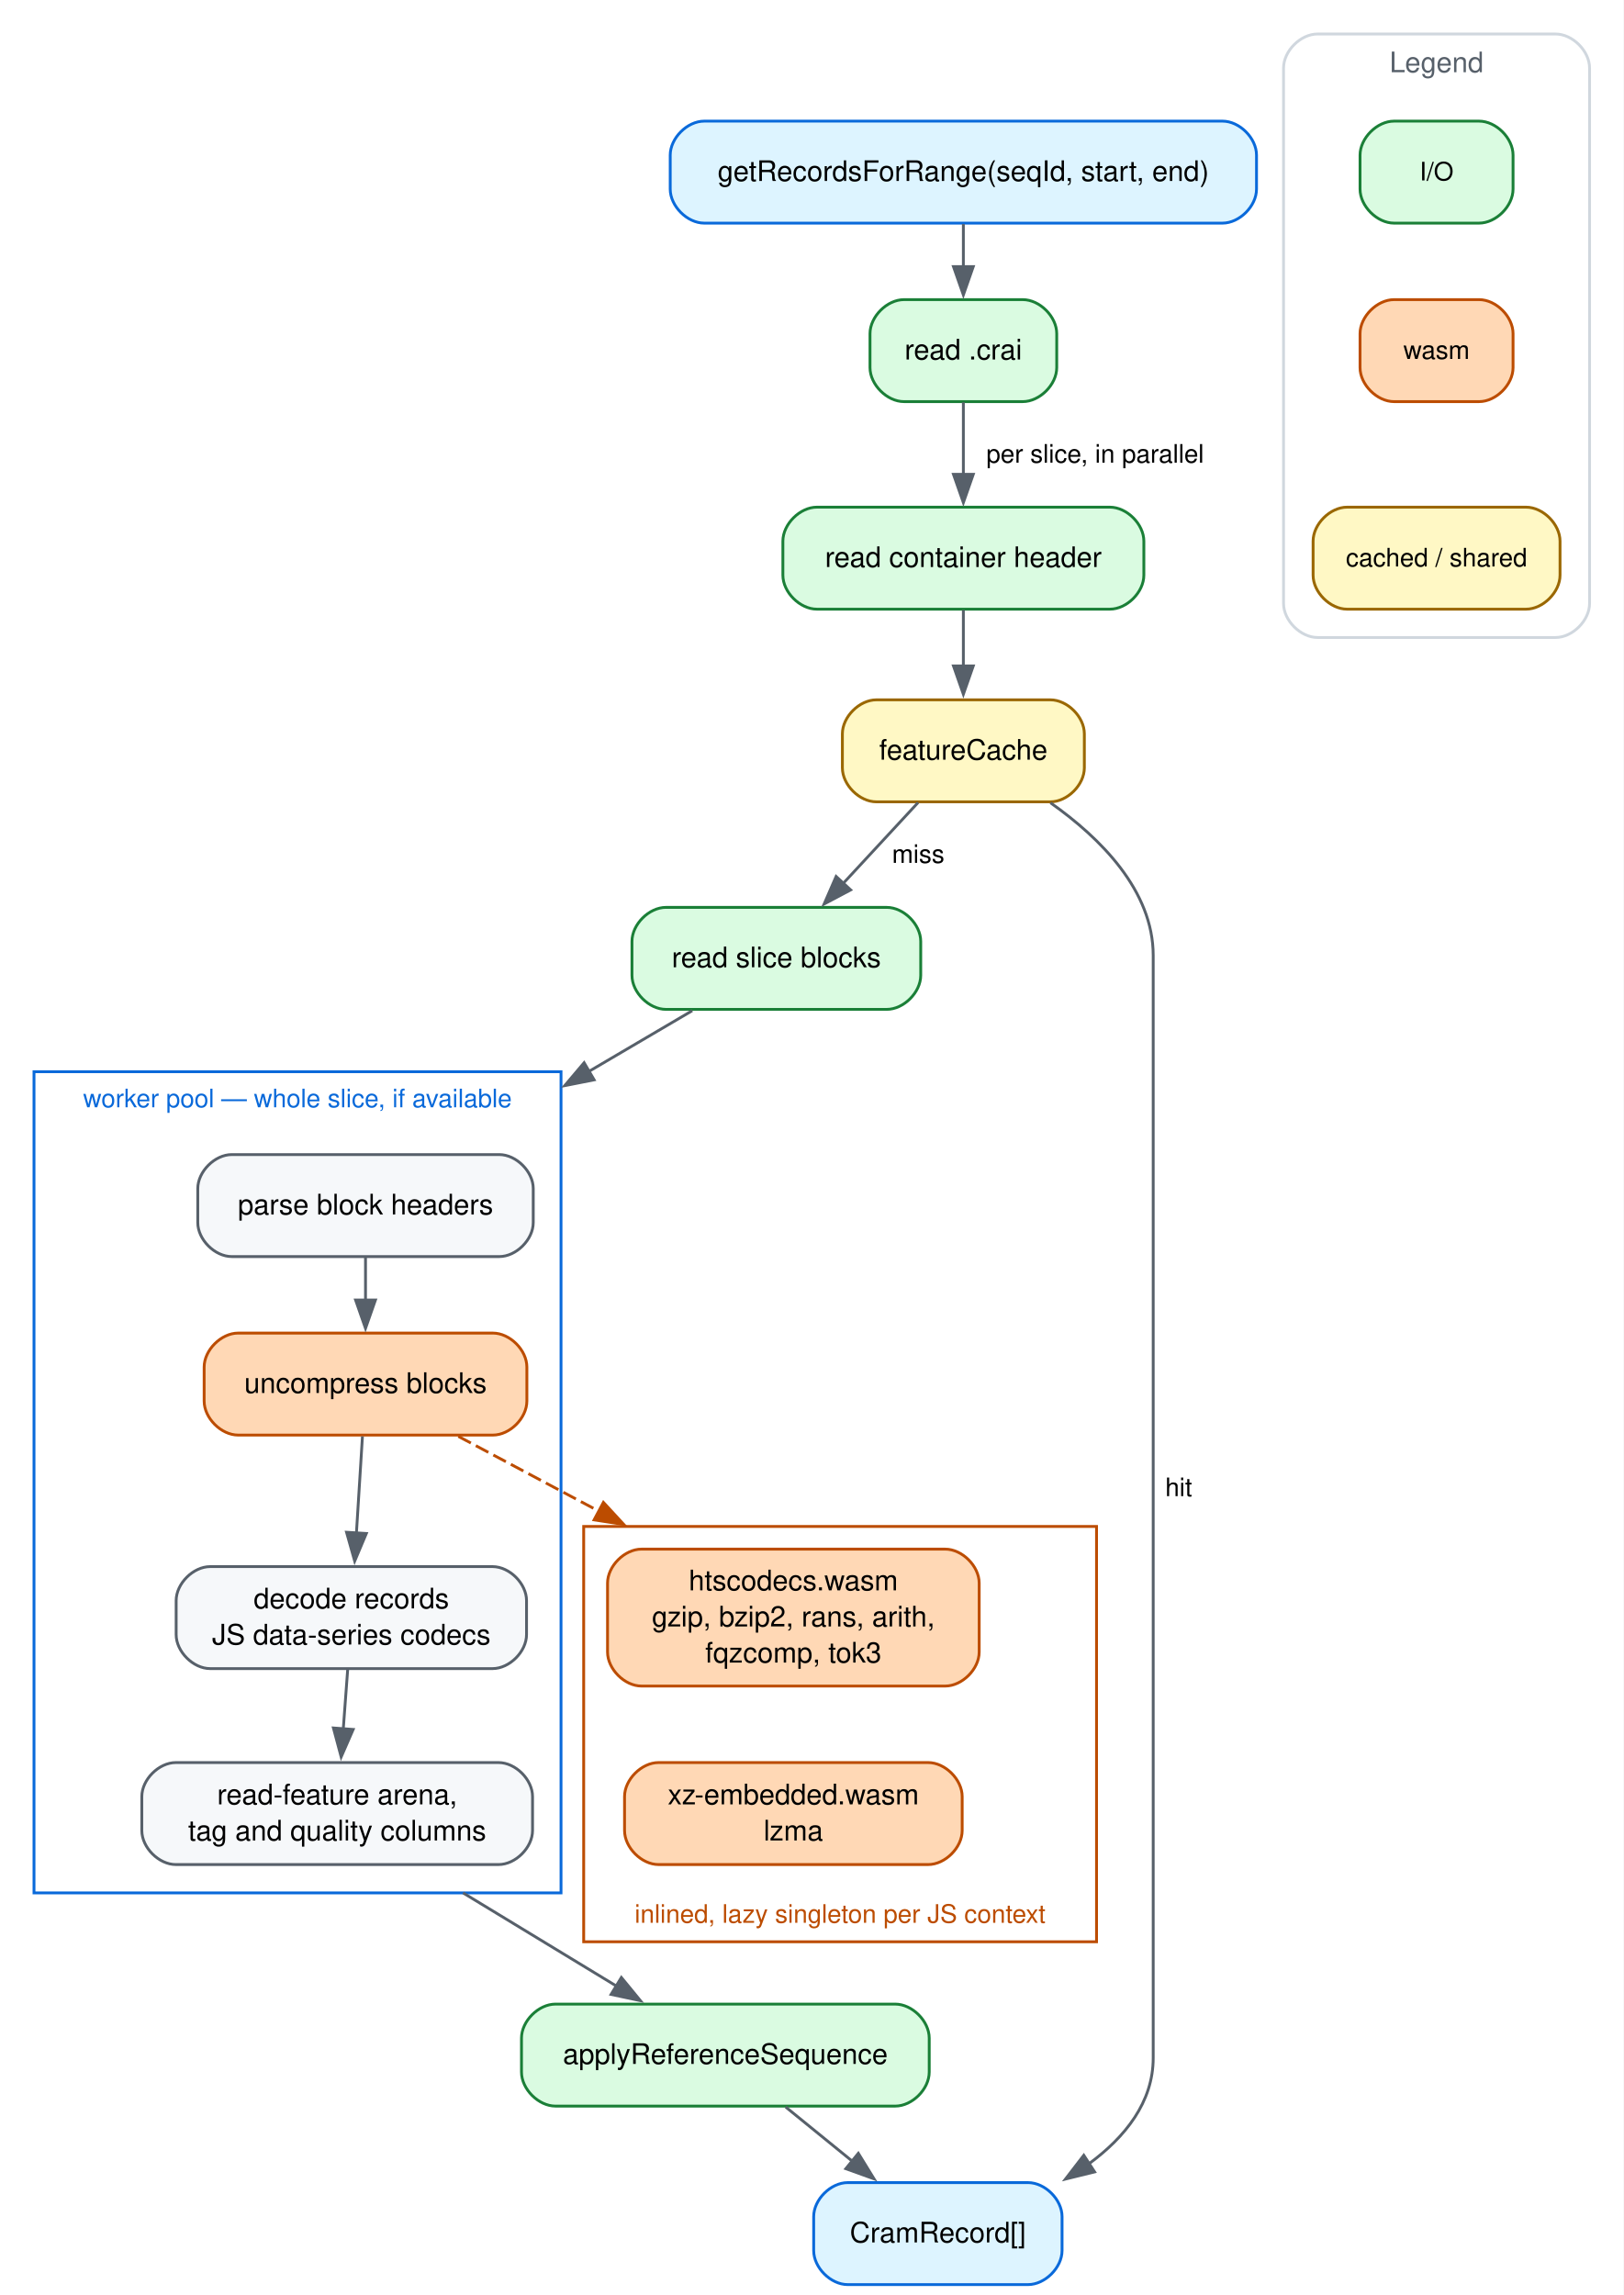
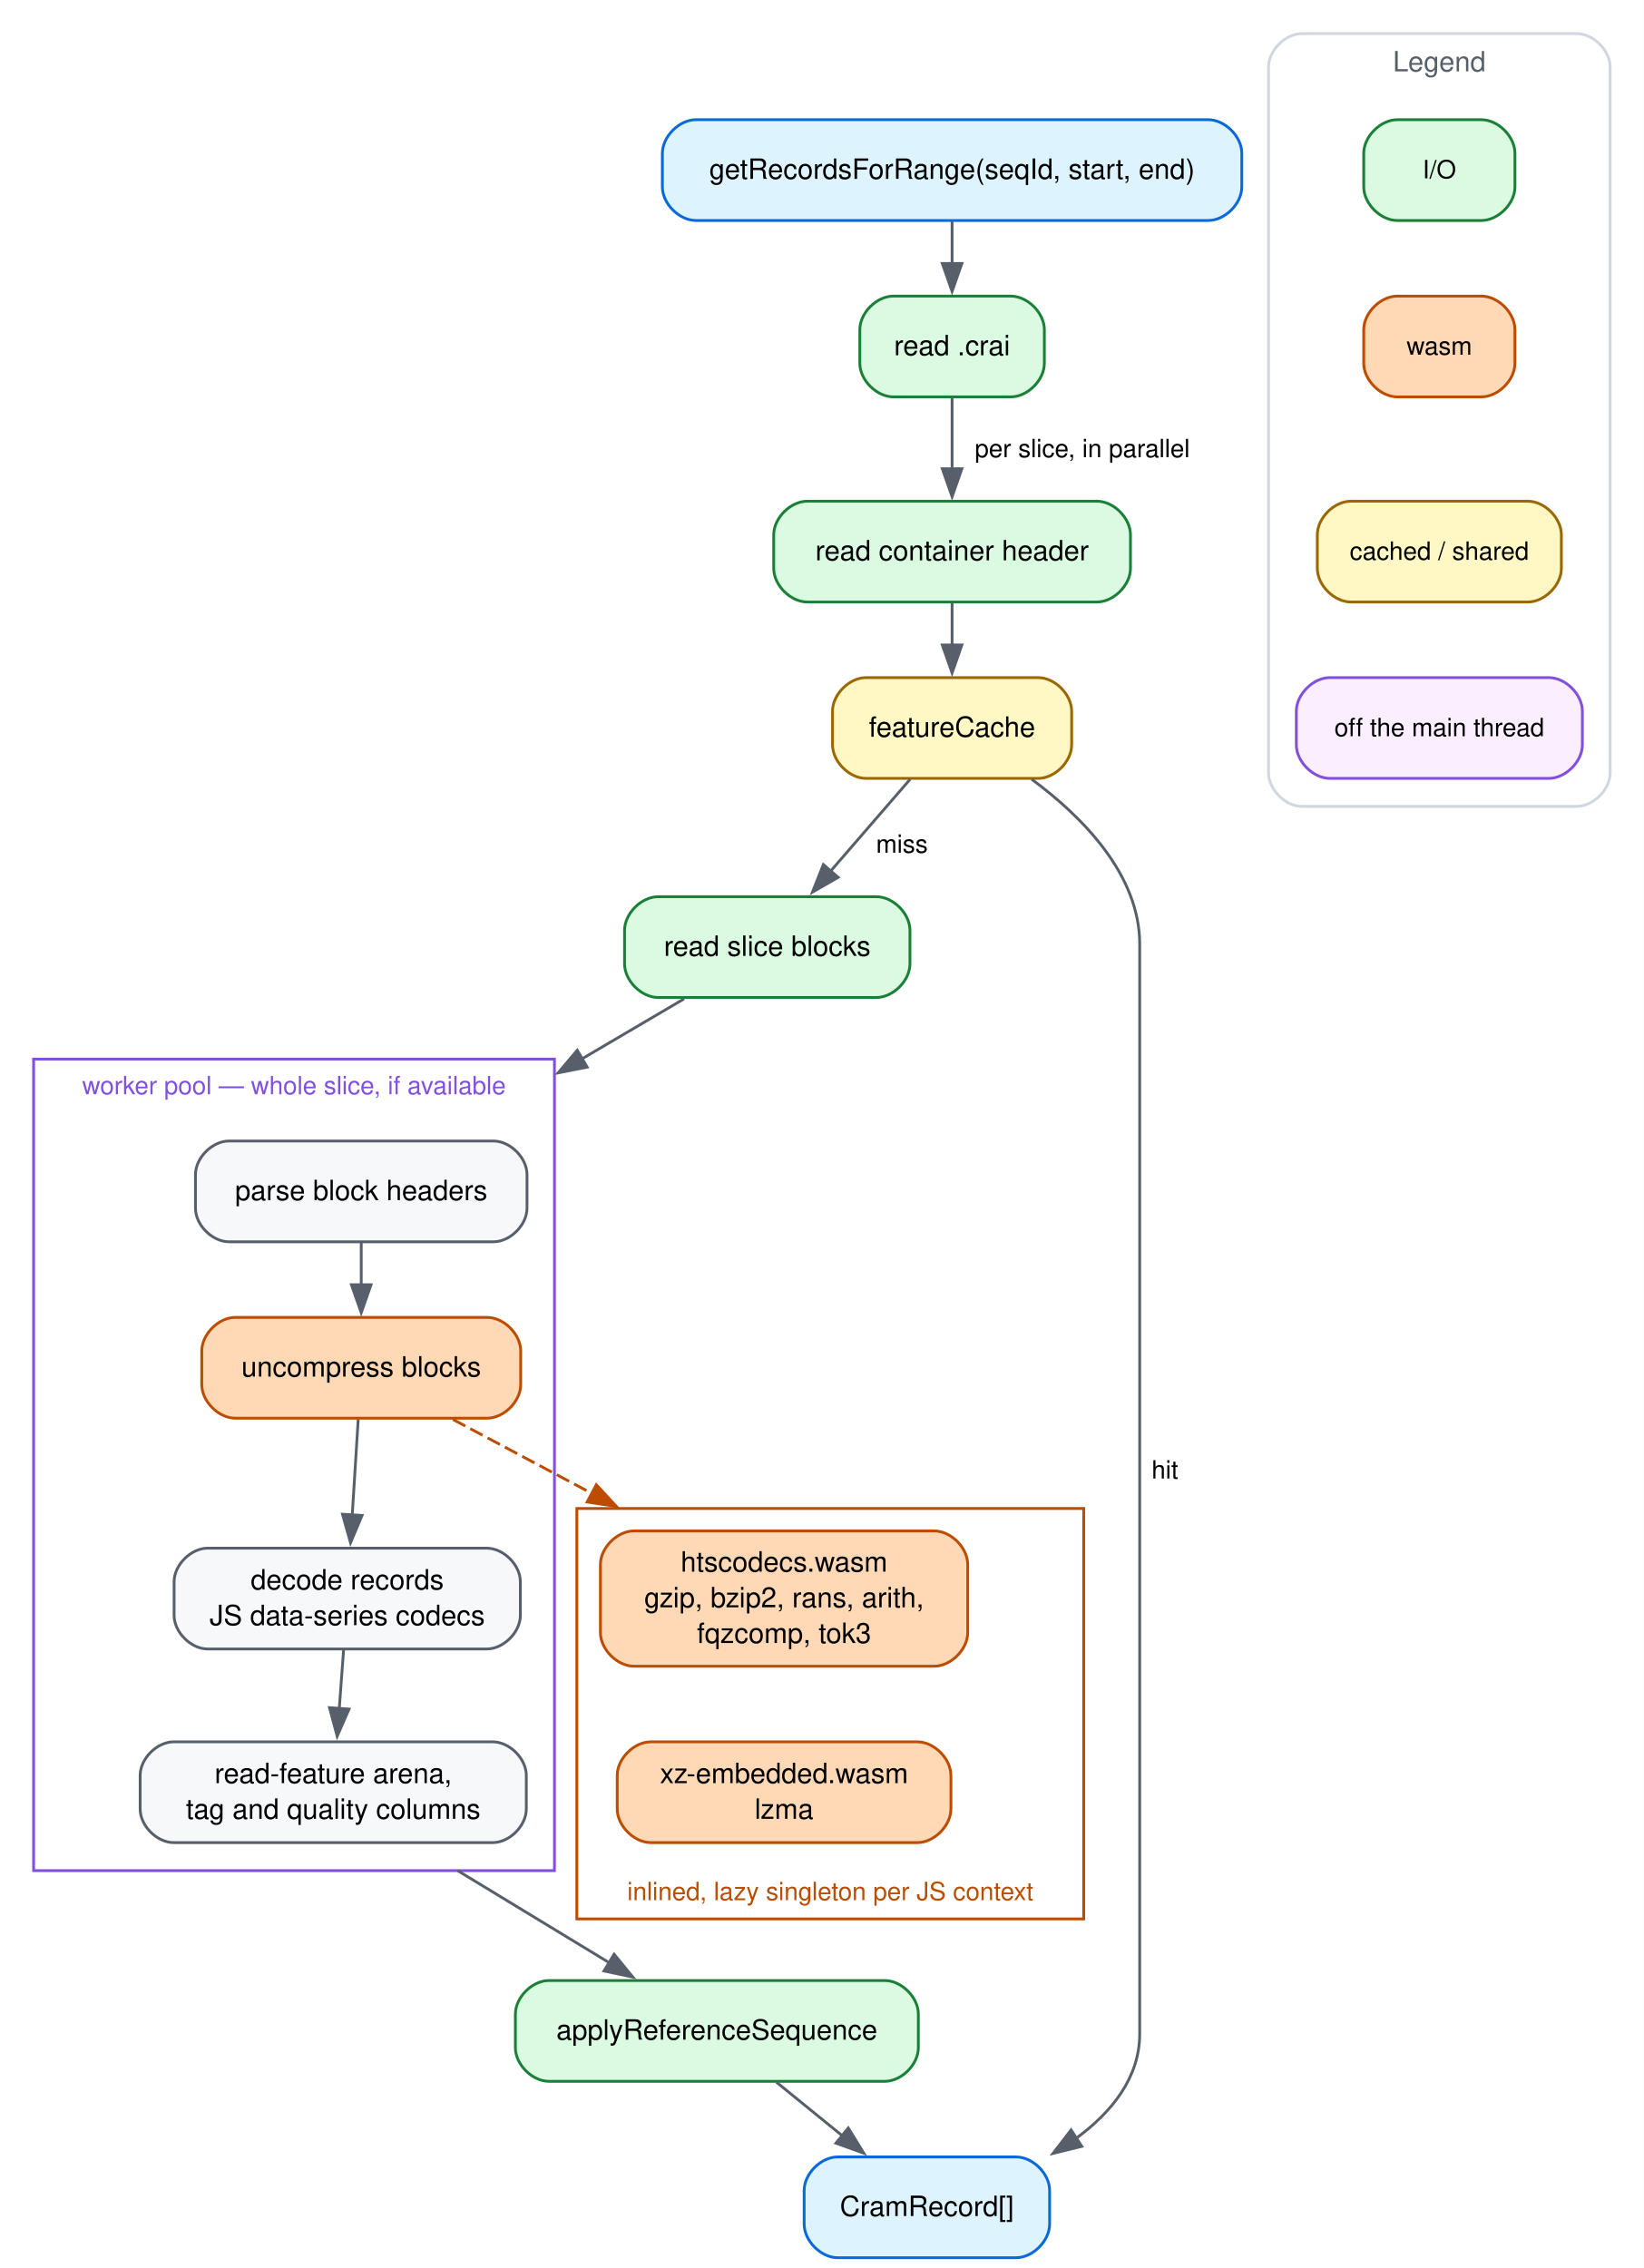
- <svg xmlns="http://www.w3.org/2000/svg" width="573pt" height="810pt" viewBox="0.00 0.00 573.00 810.00">
+ <svg xmlns="http://www.w3.org/2000/svg" width="587pt" height="810pt" viewBox="0.00 0.00 587.00 810.00">
  <g id="graph0" class="graph" transform="scale(1 1) rotate(0) translate(4 806.33)">
-     <polygon fill="white" stroke="none" points="-4,4 -4,-806.33 569,-806.33 569,4 -4,4" />
+     <polygon fill="white" stroke="none" points="-4,4 -4,-806.33 583,-806.33 583,4 -4,4" />
    <g id="clust1" class="cluster">
-       <polygon fill="white" stroke="#0969da" points="8,-138.25 8,-428.08 194,-428.08 194,-138.25 8,-138.25" />
-       <text xml:space="preserve" text-anchor="middle" x="101" y="-415.53" font-family="Helvetica,sans-Serif" font-size="9.00" fill="#0969da">worker pool — whole slice, if available</text>
+       <polygon fill="white" stroke="#8250df" points="8,-138.25 8,-428.08 194,-428.08 194,-138.25 8,-138.25" />
+       <text xml:space="preserve" text-anchor="middle" x="101" y="-415.53" font-family="Helvetica,sans-Serif" font-size="9.00" fill="#8250df">worker pool — whole slice, if available</text>
    </g>
    <g id="clust2" class="cluster">
      <polygon fill="white" stroke="#bc4c00" points="202,-121 202,-267.58 383,-267.58 383,-121 202,-121" />
      <text xml:space="preserve" text-anchor="middle" x="292.5" y="-127.7" font-family="Helvetica,sans-Serif" font-size="9.00" fill="#bc4c00">inlined, lazy singleton per JS context</text>
    </g>
    <g id="clust3" class="cluster">
-       <path fill="white" stroke="#d0d7de" d="M461,-581.33C461,-581.33 545,-581.33 545,-581.33 551,-581.33 557,-587.33 557,-593.33 557,-593.33 557,-782.33 557,-782.33 557,-788.33 551,-794.33 545,-794.33 545,-794.33 461,-794.33 461,-794.33 455,-794.33 449,-788.33 449,-782.33 449,-782.33 449,-593.33 449,-593.33 449,-587.33 455,-581.33 461,-581.33" />
-       <text xml:space="preserve" text-anchor="middle" x="503" y="-780.83" font-family="Helvetica,sans-Serif" font-size="10.00" fill="#57606a">Legend</text>
+       <path fill="white" stroke="#d0d7de" d="M461,-518.33C461,-518.33 559,-518.33 559,-518.33 565,-518.33 571,-524.33 571,-530.33 571,-530.33 571,-782.33 571,-782.33 571,-788.33 565,-794.33 559,-794.33 559,-794.33 461,-794.33 461,-794.33 455,-794.33 449,-788.33 449,-782.33 449,-782.33 449,-530.33 449,-530.33 449,-524.33 455,-518.33 461,-518.33" />
+       <text xml:space="preserve" text-anchor="middle" x="510" y="-780.83" font-family="Helvetica,sans-Serif" font-size="10.00" fill="#57606a">Legend</text>
    </g>
    <g id="node1" class="node">
      <path fill="#ddf4ff" stroke="#0969da" d="M427.46,-763.58C427.46,-763.58 244.54,-763.58 244.54,-763.58 238.54,-763.58 232.54,-757.58 232.54,-751.58 232.54,-751.58 232.54,-739.58 232.54,-739.58 232.54,-733.58 238.54,-727.58 244.54,-727.58 244.54,-727.58 427.46,-727.58 427.46,-727.58 433.46,-727.58 439.46,-733.58 439.46,-739.58 439.46,-739.58 439.46,-751.58 439.46,-751.58 439.46,-757.58 433.46,-763.58 427.46,-763.58" />
      <text xml:space="preserve" text-anchor="middle" x="336" y="-742.45" font-family="Helvetica,sans-Serif" font-size="10.00">getRecordsForRange(seqId, start, end)</text>
    </g>
    <g id="node2" class="node">
      <path fill="#dafbe1" stroke="#1a7f37" d="M356.95,-700.58C356.95,-700.58 315.05,-700.58 315.05,-700.58 309.05,-700.58 303.05,-694.58 303.05,-688.58 303.05,-688.58 303.05,-676.58 303.05,-676.58 303.05,-670.58 309.05,-664.58 315.05,-664.58 315.05,-664.58 356.95,-664.58 356.95,-664.58 362.95,-664.58 368.95,-670.58 368.95,-676.58 368.95,-676.58 368.95,-688.58 368.95,-688.58 368.95,-694.58 362.95,-700.58 356.95,-700.58" />
      <text xml:space="preserve" text-anchor="middle" x="336" y="-679.45" font-family="Helvetica,sans-Serif" font-size="10.00">read .crai</text>
    </g>
    <g id="edge2" class="edge">
      <path fill="none" stroke="#57606a" d="M336,-727.26C336,-722.46 336,-717.11 336,-711.85" />
      <polygon fill="#57606a" stroke="#57606a" points="339.5,-712.24 336,-702.24 332.5,-712.24 339.5,-712.24" />
    </g>
    <g id="node3" class="node">
      <path fill="#dafbe1" stroke="#1a7f37" d="M387.7,-627.33C387.7,-627.33 284.3,-627.33 284.3,-627.33 278.3,-627.33 272.3,-621.33 272.3,-615.33 272.3,-615.33 272.3,-603.33 272.3,-603.33 272.3,-597.33 278.3,-591.33 284.3,-591.33 284.3,-591.33 387.7,-591.33 387.7,-591.33 393.7,-591.33 399.7,-597.33 399.7,-603.33 399.7,-603.33 399.7,-615.33 399.7,-615.33 399.7,-621.33 393.7,-627.33 387.7,-627.33" />
      <text xml:space="preserve" text-anchor="middle" x="336" y="-606.2" font-family="Helvetica,sans-Serif" font-size="10.00">read container header</text>
    </g>
    <g id="edge3" class="edge">
      <path fill="none" stroke="#57606a" d="M336,-664.33C336,-656.63 336,-647.35 336,-638.67" />
      <polygon fill="#57606a" stroke="#57606a" points="339.5,-638.93 336,-628.93 332.5,-638.93 339.5,-638.93" />
      <text xml:space="preserve" text-anchor="middle" x="382.5" y="-643.03" font-family="Helvetica,sans-Serif" font-size="9.00"> per slice, in parallel </text>
    </g>
    <g id="node4" class="node">
-       <path fill="#fff8c5" stroke="#9a6700" d="M366.7,-559.33C366.7,-559.33 305.3,-559.33 305.3,-559.33 299.3,-559.33 293.3,-553.33 293.3,-547.33 293.3,-547.33 293.3,-535.33 293.3,-535.33 293.3,-529.33 299.3,-523.33 305.3,-523.33 305.3,-523.33 366.7,-523.33 366.7,-523.33 372.7,-523.33 378.7,-529.33 378.7,-535.33 378.7,-535.33 378.7,-547.33 378.7,-547.33 378.7,-553.33 372.7,-559.33 366.7,-559.33" />
-       <text xml:space="preserve" text-anchor="middle" x="336" y="-538.2" font-family="Helvetica,sans-Serif" font-size="10.00">featureCache</text>
+       <path fill="#fff8c5" stroke="#9a6700" d="M366.7,-564.33C366.7,-564.33 305.3,-564.33 305.3,-564.33 299.3,-564.33 293.3,-558.33 293.3,-552.33 293.3,-552.33 293.3,-540.33 293.3,-540.33 293.3,-534.33 299.3,-528.33 305.3,-528.33 305.3,-528.33 366.7,-528.33 366.7,-528.33 372.7,-528.33 378.7,-534.33 378.7,-540.33 378.7,-540.33 378.7,-552.33 378.7,-552.33 378.7,-558.33 372.7,-564.33 366.7,-564.33" />
+       <text xml:space="preserve" text-anchor="middle" x="336" y="-543.2" font-family="Helvetica,sans-Serif" font-size="10.00">featureCache</text>
    </g>
    <g id="edge4" class="edge">
-       <path fill="none" stroke="#57606a" d="M336,-590.99C336,-584.9 336,-577.88 336,-571.11" />
-       <polygon fill="#57606a" stroke="#57606a" points="339.5,-571.3 336,-561.3 332.5,-571.3 339.5,-571.3" />
+       <path fill="none" stroke="#57606a" d="M336,-591.01C336,-586.21 336,-580.86 336,-575.6" />
+       <polygon fill="#57606a" stroke="#57606a" points="339.5,-575.99 336,-565.99 332.5,-575.99 339.5,-575.99" />
    </g>
    <g id="node5" class="node">
      <path fill="#dafbe1" stroke="#1a7f37" d="M308.95,-486.08C308.95,-486.08 231.04,-486.08 231.04,-486.08 225.04,-486.08 219.04,-480.08 219.04,-474.08 219.04,-474.08 219.04,-462.08 219.04,-462.08 219.04,-456.08 225.04,-450.08 231.04,-450.08 231.04,-450.08 308.95,-450.08 308.95,-450.08 314.95,-450.08 320.95,-456.08 320.95,-462.08 320.95,-462.08 320.95,-474.08 320.95,-474.08 320.95,-480.08 314.95,-486.08 308.95,-486.08" />
      <text xml:space="preserve" text-anchor="middle" x="270" y="-464.95" font-family="Helvetica,sans-Serif" font-size="10.00">read slice blocks</text>
    </g>
    <g id="edge5" class="edge">
-       <path fill="none" stroke="#57606a" d="M320.02,-523.08C312.08,-514.51 302.32,-503.97 293.54,-494.49" />
-       <polygon fill="#57606a" stroke="#57606a" points="296.22,-492.24 286.86,-487.28 291.09,-496.99 296.22,-492.24" />
-       <text xml:space="preserve" text-anchor="middle" x="320.08" y="-501.78" font-family="Helvetica,sans-Serif" font-size="9.00"> miss </text>
+       <path fill="none" stroke="#57606a" d="M321.02,-528.03C312.64,-518.35 302.03,-506.08 292.65,-495.25" />
+       <polygon fill="#57606a" stroke="#57606a" points="295.33,-492.99 286.14,-487.72 290.03,-497.57 295.33,-492.99" />
+       <text xml:space="preserve" text-anchor="middle" x="318.1" y="-501.78" font-family="Helvetica,sans-Serif" font-size="9.00"> miss </text>
    </g>
    <g id="node7" class="node">
      <path fill="#ddf4ff" stroke="#0969da" d="M358.83,-36C358.83,-36 295.17,-36 295.17,-36 289.17,-36 283.17,-30 283.17,-24 283.17,-24 283.17,-12 283.17,-12 283.17,-6 289.17,0 295.17,0 295.17,0 358.83,0 358.83,0 364.83,0 370.83,-6 370.83,-12 370.83,-12 370.83,-24 370.83,-24 370.83,-30 364.83,-36 358.83,-36" />
      <text xml:space="preserve" text-anchor="middle" x="327" y="-14.88" font-family="Helvetica,sans-Serif" font-size="10.00">CramRecord[]</text>
    </g>
    <g id="edge12" class="edge">
-       <path fill="none" stroke="#57606a" d="M366.75,-522.99C384.37,-510.56 403,-492 403,-469.08 403,-469.08 403,-469.08 403,-80 403,-64.34 393.07,-52.04 380.39,-42.7" />
+       <path fill="none" stroke="#57606a" d="M364.41,-528.04C382.67,-514.53 403,-493.93 403,-469.08 403,-469.08 403,-469.08 403,-80 403,-64.34 393.07,-52.04 380.39,-42.7" />
      <polygon fill="#57606a" stroke="#57606a" points="382.32,-39.78 372.04,-37.25 378.5,-45.65 382.32,-39.78" />
      <text xml:space="preserve" text-anchor="middle" x="412" y="-278.28" font-family="Helvetica,sans-Serif" font-size="9.00"> hit </text>
    </g>
    <g id="node8" class="node">
      <path fill="#f6f8fa" stroke="#57606a" d="M172.2,-398.83C172.2,-398.83 77.8,-398.83 77.8,-398.83 71.8,-398.83 65.8,-392.83 65.8,-386.83 65.8,-386.83 65.8,-374.83 65.8,-374.83 65.8,-368.83 71.8,-362.83 77.8,-362.83 77.8,-362.83 172.2,-362.83 172.2,-362.83 178.2,-362.83 184.2,-368.83 184.2,-374.83 184.2,-374.83 184.2,-386.83 184.2,-386.83 184.2,-392.83 178.2,-398.83 172.2,-398.83" />
      <text xml:space="preserve" text-anchor="middle" x="125" y="-377.7" font-family="Helvetica,sans-Serif" font-size="10.00">parse block headers</text>
    </g>
    <g id="edge6" class="edge">
      <path fill="none" stroke="#57606a" d="M240.31,-449.62C229.47,-443.25 216.64,-435.71 203.55,-428.01" />
      <polygon fill="#57606a" stroke="#57606a" points="205.69,-425.21 195.3,-423.16 202.15,-431.25 205.69,-425.21" />
    </g>
    <g id="node6" class="node">
      <path fill="#dafbe1" stroke="#1a7f37" d="M311.95,-99C311.95,-99 192.05,-99 192.05,-99 186.05,-99 180.05,-93 180.05,-87 180.05,-87 180.05,-75 180.05,-75 180.05,-69 186.05,-63 192.05,-63 192.05,-63 311.95,-63 311.95,-63 317.95,-63 323.95,-69 323.95,-75 323.95,-75 323.95,-87 323.95,-87 323.95,-93 317.95,-99 311.95,-99" />
      <text xml:space="preserve" text-anchor="middle" x="252" y="-77.88" font-family="Helvetica,sans-Serif" font-size="10.00">applyReferenceSequence</text>
    </g>
    <g id="edge11" class="edge">
      <path fill="none" stroke="#57606a" d="M273.29,-62.68C280.58,-56.76 288.87,-50.01 296.72,-43.62" />
      <polygon fill="#57606a" stroke="#57606a" points="298.93,-46.34 304.48,-37.32 294.51,-40.91 298.93,-46.34" />
    </g>
    <g id="node9" class="node">
      <path fill="#ffd8b5" stroke="#bc4c00" d="M169.95,-335.83C169.95,-335.83 80.05,-335.83 80.05,-335.83 74.05,-335.83 68.05,-329.83 68.05,-323.83 68.05,-323.83 68.05,-311.83 68.05,-311.83 68.05,-305.83 74.05,-299.83 80.05,-299.83 80.05,-299.83 169.95,-299.83 169.95,-299.83 175.95,-299.83 181.95,-305.83 181.95,-311.83 181.95,-311.83 181.95,-323.83 181.95,-323.83 181.95,-329.83 175.95,-335.83 169.95,-335.83" />
      <text xml:space="preserve" text-anchor="middle" x="125" y="-314.7" font-family="Helvetica,sans-Serif" font-size="10.00">uncompress blocks</text>
    </g>
    <g id="edge7" class="edge">
      <path fill="none" stroke="#57606a" d="M125,-362.51C125,-357.71 125,-352.36 125,-347.1" />
      <polygon fill="#57606a" stroke="#57606a" points="128.5,-347.49 125,-337.49 121.5,-347.49 128.5,-347.49" />
    </g>
    <g id="node10" class="node">
      <path fill="#f6f8fa" stroke="#57606a" d="M169.83,-253.41C169.83,-253.41 70.17,-253.41 70.17,-253.41 64.17,-253.41 58.17,-247.41 58.17,-241.41 58.17,-241.41 58.17,-229.41 58.17,-229.41 58.17,-223.41 64.17,-217.41 70.17,-217.41 70.17,-217.41 169.83,-217.41 169.83,-217.41 175.83,-217.41 181.83,-223.41 181.83,-229.41 181.83,-229.41 181.83,-241.41 181.83,-241.41 181.83,-247.41 175.83,-253.41 169.83,-253.41" />
      <text xml:space="preserve" text-anchor="middle" x="120" y="-238.66" font-family="Helvetica,sans-Serif" font-size="10.00">decode records</text>
      <text xml:space="preserve" text-anchor="middle" x="120" y="-225.91" font-family="Helvetica,sans-Serif" font-size="10.00">JS data-series codecs</text>
    </g>
    <g id="edge8" class="edge">
      <path fill="none" stroke="#57606a" d="M123.92,-299.38C123.29,-289.37 122.5,-276.55 121.78,-265.1" />
      <polygon fill="#57606a" stroke="#57606a" points="125.29,-265.1 121.18,-255.34 118.3,-265.54 125.29,-265.1" />
    </g>
    <g id="node12" class="node">
      <path fill="#ffd8b5" stroke="#bc4c00" d="M329.58,-259.58C329.58,-259.58 222.42,-259.58 222.42,-259.58 216.42,-259.58 210.42,-253.58 210.42,-247.58 210.42,-247.58 210.42,-223.25 210.42,-223.25 210.42,-217.25 216.42,-211.25 222.42,-211.25 222.42,-211.25 329.58,-211.25 329.58,-211.25 335.58,-211.25 341.58,-217.25 341.58,-223.25 341.58,-223.25 341.58,-247.58 341.58,-247.58 341.58,-253.58 335.58,-259.58 329.58,-259.58" />
      <text xml:space="preserve" text-anchor="middle" x="276" y="-245.04" font-family="Helvetica,sans-Serif" font-size="10.00">htscodecs.wasm</text>
      <text xml:space="preserve" text-anchor="middle" x="276" y="-232.29" font-family="Helvetica,sans-Serif" font-size="10.00">gzip, bzip2, rans, arith,</text>
      <text xml:space="preserve" text-anchor="middle" x="276" y="-219.54" font-family="Helvetica,sans-Serif" font-size="10.00">fqzcomp, tok3</text>
    </g>
    <g id="edge13" class="edge">
      <path fill="none" stroke="#bc4c00" stroke-dasharray="5,2" d="M157.76,-299.38C172.35,-291.61 190.12,-282.15 207.39,-272.95" />
      <polygon fill="#bc4c00" stroke="#bc4c00" points="208.96,-276.08 216.15,-268.29 205.67,-269.9 208.96,-276.08" />
    </g>
    <g id="node11" class="node">
      <path fill="#f6f8fa" stroke="#57606a" d="M171.95,-184.25C171.95,-184.25 58.05,-184.25 58.05,-184.25 52.05,-184.25 46.05,-178.25 46.05,-172.25 46.05,-172.25 46.05,-160.25 46.05,-160.25 46.05,-154.25 52.05,-148.25 58.05,-148.25 58.05,-148.25 171.95,-148.25 171.95,-148.25 177.95,-148.25 183.95,-154.25 183.95,-160.25 183.95,-160.25 183.95,-172.25 183.95,-172.25 183.95,-178.25 177.95,-184.25 171.95,-184.25" />
      <text xml:space="preserve" text-anchor="middle" x="115" y="-169.5" font-family="Helvetica,sans-Serif" font-size="10.00">read-feature arena,</text>
      <text xml:space="preserve" text-anchor="middle" x="115" y="-156.75" font-family="Helvetica,sans-Serif" font-size="10.00">tag and quality columns</text>
    </g>
    <g id="edge9" class="edge">
      <path fill="none" stroke="#57606a" d="M118.71,-217.12C118.23,-210.67 117.67,-203.16 117.14,-195.95" />
      <polygon fill="#57606a" stroke="#57606a" points="120.65,-195.94 116.41,-186.23 113.67,-196.46 120.65,-195.94" />
    </g>
    <g id="edge10" class="edge">
      <path fill="none" stroke="#57606a" d="M159.43,-138.25C176.88,-127.65 196.72,-115.59 213.55,-105.37" />
      <polygon fill="#57606a" stroke="#57606a" points="215.3,-108.4 222.02,-100.21 211.66,-102.42 215.3,-108.4" />
    </g>
    <g id="node13" class="node">
      <path fill="#ffd8b5" stroke="#bc4c00" d="M323.58,-184.25C323.58,-184.25 228.42,-184.25 228.42,-184.25 222.42,-184.25 216.42,-178.25 216.42,-172.25 216.42,-172.25 216.42,-160.25 216.42,-160.25 216.42,-154.25 222.42,-148.25 228.42,-148.25 228.42,-148.25 323.58,-148.25 323.58,-148.25 329.58,-148.25 335.58,-154.25 335.58,-160.25 335.58,-160.25 335.58,-172.25 335.58,-172.25 335.58,-178.25 329.58,-184.25 323.58,-184.25" />
      <text xml:space="preserve" text-anchor="middle" x="276" y="-169.5" font-family="Helvetica,sans-Serif" font-size="10.00">xz-embedded.wasm</text>
      <text xml:space="preserve" text-anchor="middle" x="276" y="-156.75" font-family="Helvetica,sans-Serif" font-size="10.00">lzma</text>
    </g>
    <g id="node14" class="node">
-       <path fill="#dafbe1" stroke="#1a7f37" d="M518,-763.58C518,-763.58 488,-763.58 488,-763.58 482,-763.58 476,-757.58 476,-751.58 476,-751.58 476,-739.58 476,-739.58 476,-733.58 482,-727.58 488,-727.58 488,-727.58 518,-727.58 518,-727.58 524,-727.58 530,-733.58 530,-739.58 530,-739.58 530,-751.58 530,-751.58 530,-757.58 524,-763.58 518,-763.58" />
-       <text xml:space="preserve" text-anchor="middle" x="503" y="-742.65" font-family="Helvetica,sans-Serif" font-size="9.00">I/O</text>
+       <path fill="#dafbe1" stroke="#1a7f37" d="M525,-763.58C525,-763.58 495,-763.58 495,-763.58 489,-763.58 483,-757.58 483,-751.58 483,-751.58 483,-739.58 483,-739.58 483,-733.58 489,-727.58 495,-727.58 495,-727.58 525,-727.58 525,-727.58 531,-727.58 537,-733.58 537,-739.58 537,-739.58 537,-751.58 537,-751.58 537,-757.58 531,-763.58 525,-763.58" />
+       <text xml:space="preserve" text-anchor="middle" x="510" y="-742.65" font-family="Helvetica,sans-Serif" font-size="9.00">I/O</text>
    </g>
    <g id="node15" class="node">
-       <path fill="#ffd8b5" stroke="#bc4c00" d="M518,-700.58C518,-700.58 488,-700.58 488,-700.58 482,-700.58 476,-694.58 476,-688.58 476,-688.58 476,-676.58 476,-676.58 476,-670.58 482,-664.58 488,-664.58 488,-664.58 518,-664.58 518,-664.58 524,-664.58 530,-670.58 530,-676.58 530,-676.58 530,-688.58 530,-688.58 530,-694.58 524,-700.58 518,-700.58" />
-       <text xml:space="preserve" text-anchor="middle" x="503" y="-679.65" font-family="Helvetica,sans-Serif" font-size="9.00">wasm</text>
+       <path fill="#ffd8b5" stroke="#bc4c00" d="M525,-700.58C525,-700.58 495,-700.58 495,-700.58 489,-700.58 483,-694.58 483,-688.58 483,-688.58 483,-676.58 483,-676.58 483,-670.58 489,-664.58 495,-664.58 495,-664.58 525,-664.58 525,-664.58 531,-664.58 537,-670.58 537,-676.58 537,-676.58 537,-688.58 537,-688.58 537,-694.58 531,-700.58 525,-700.58" />
+       <text xml:space="preserve" text-anchor="middle" x="510" y="-679.65" font-family="Helvetica,sans-Serif" font-size="9.00">wasm</text>
    </g>
    <g id="node16" class="node">
-       <path fill="#fff8c5" stroke="#9a6700" d="M534.58,-627.33C534.58,-627.33 471.43,-627.33 471.43,-627.33 465.43,-627.33 459.43,-621.33 459.43,-615.33 459.43,-615.33 459.43,-603.33 459.43,-603.33 459.43,-597.33 465.43,-591.33 471.43,-591.33 471.43,-591.33 534.58,-591.33 534.58,-591.33 540.58,-591.33 546.58,-597.33 546.58,-603.33 546.58,-603.33 546.58,-615.33 546.58,-615.33 546.58,-621.33 540.58,-627.33 534.58,-627.33" />
-       <text xml:space="preserve" text-anchor="middle" x="503" y="-606.4" font-family="Helvetica,sans-Serif" font-size="9.00">cached / shared</text>
+       <path fill="#fff8c5" stroke="#9a6700" d="M541.58,-627.33C541.58,-627.33 478.43,-627.33 478.43,-627.33 472.43,-627.33 466.43,-621.33 466.43,-615.33 466.43,-615.33 466.43,-603.33 466.43,-603.33 466.43,-597.33 472.43,-591.33 478.43,-591.33 478.43,-591.33 541.58,-591.33 541.58,-591.33 547.58,-591.33 553.58,-597.33 553.58,-603.33 553.58,-603.33 553.58,-615.33 553.58,-615.33 553.58,-621.33 547.58,-627.33 541.58,-627.33" />
+       <text xml:space="preserve" text-anchor="middle" x="510" y="-606.4" font-family="Helvetica,sans-Serif" font-size="9.00">cached / shared</text>
+     </g>
+     <g id="node17" class="node">
+       <path fill="#fbefff" stroke="#8250df" d="M549.08,-564.33C549.08,-564.33 470.93,-564.33 470.93,-564.33 464.93,-564.33 458.93,-558.33 458.93,-552.33 458.93,-552.33 458.93,-540.33 458.93,-540.33 458.93,-534.33 464.93,-528.33 470.93,-528.33 470.93,-528.33 549.08,-528.33 549.08,-528.33 555.08,-528.33 561.08,-534.33 561.08,-540.33 561.08,-540.33 561.08,-552.33 561.08,-552.33 561.08,-558.33 555.08,-564.33 549.08,-564.33" />
+       <text xml:space="preserve" text-anchor="middle" x="510" y="-543.4" font-family="Helvetica,sans-Serif" font-size="9.00">off the main thread</text>
    </g>
  </g>
</svg>
